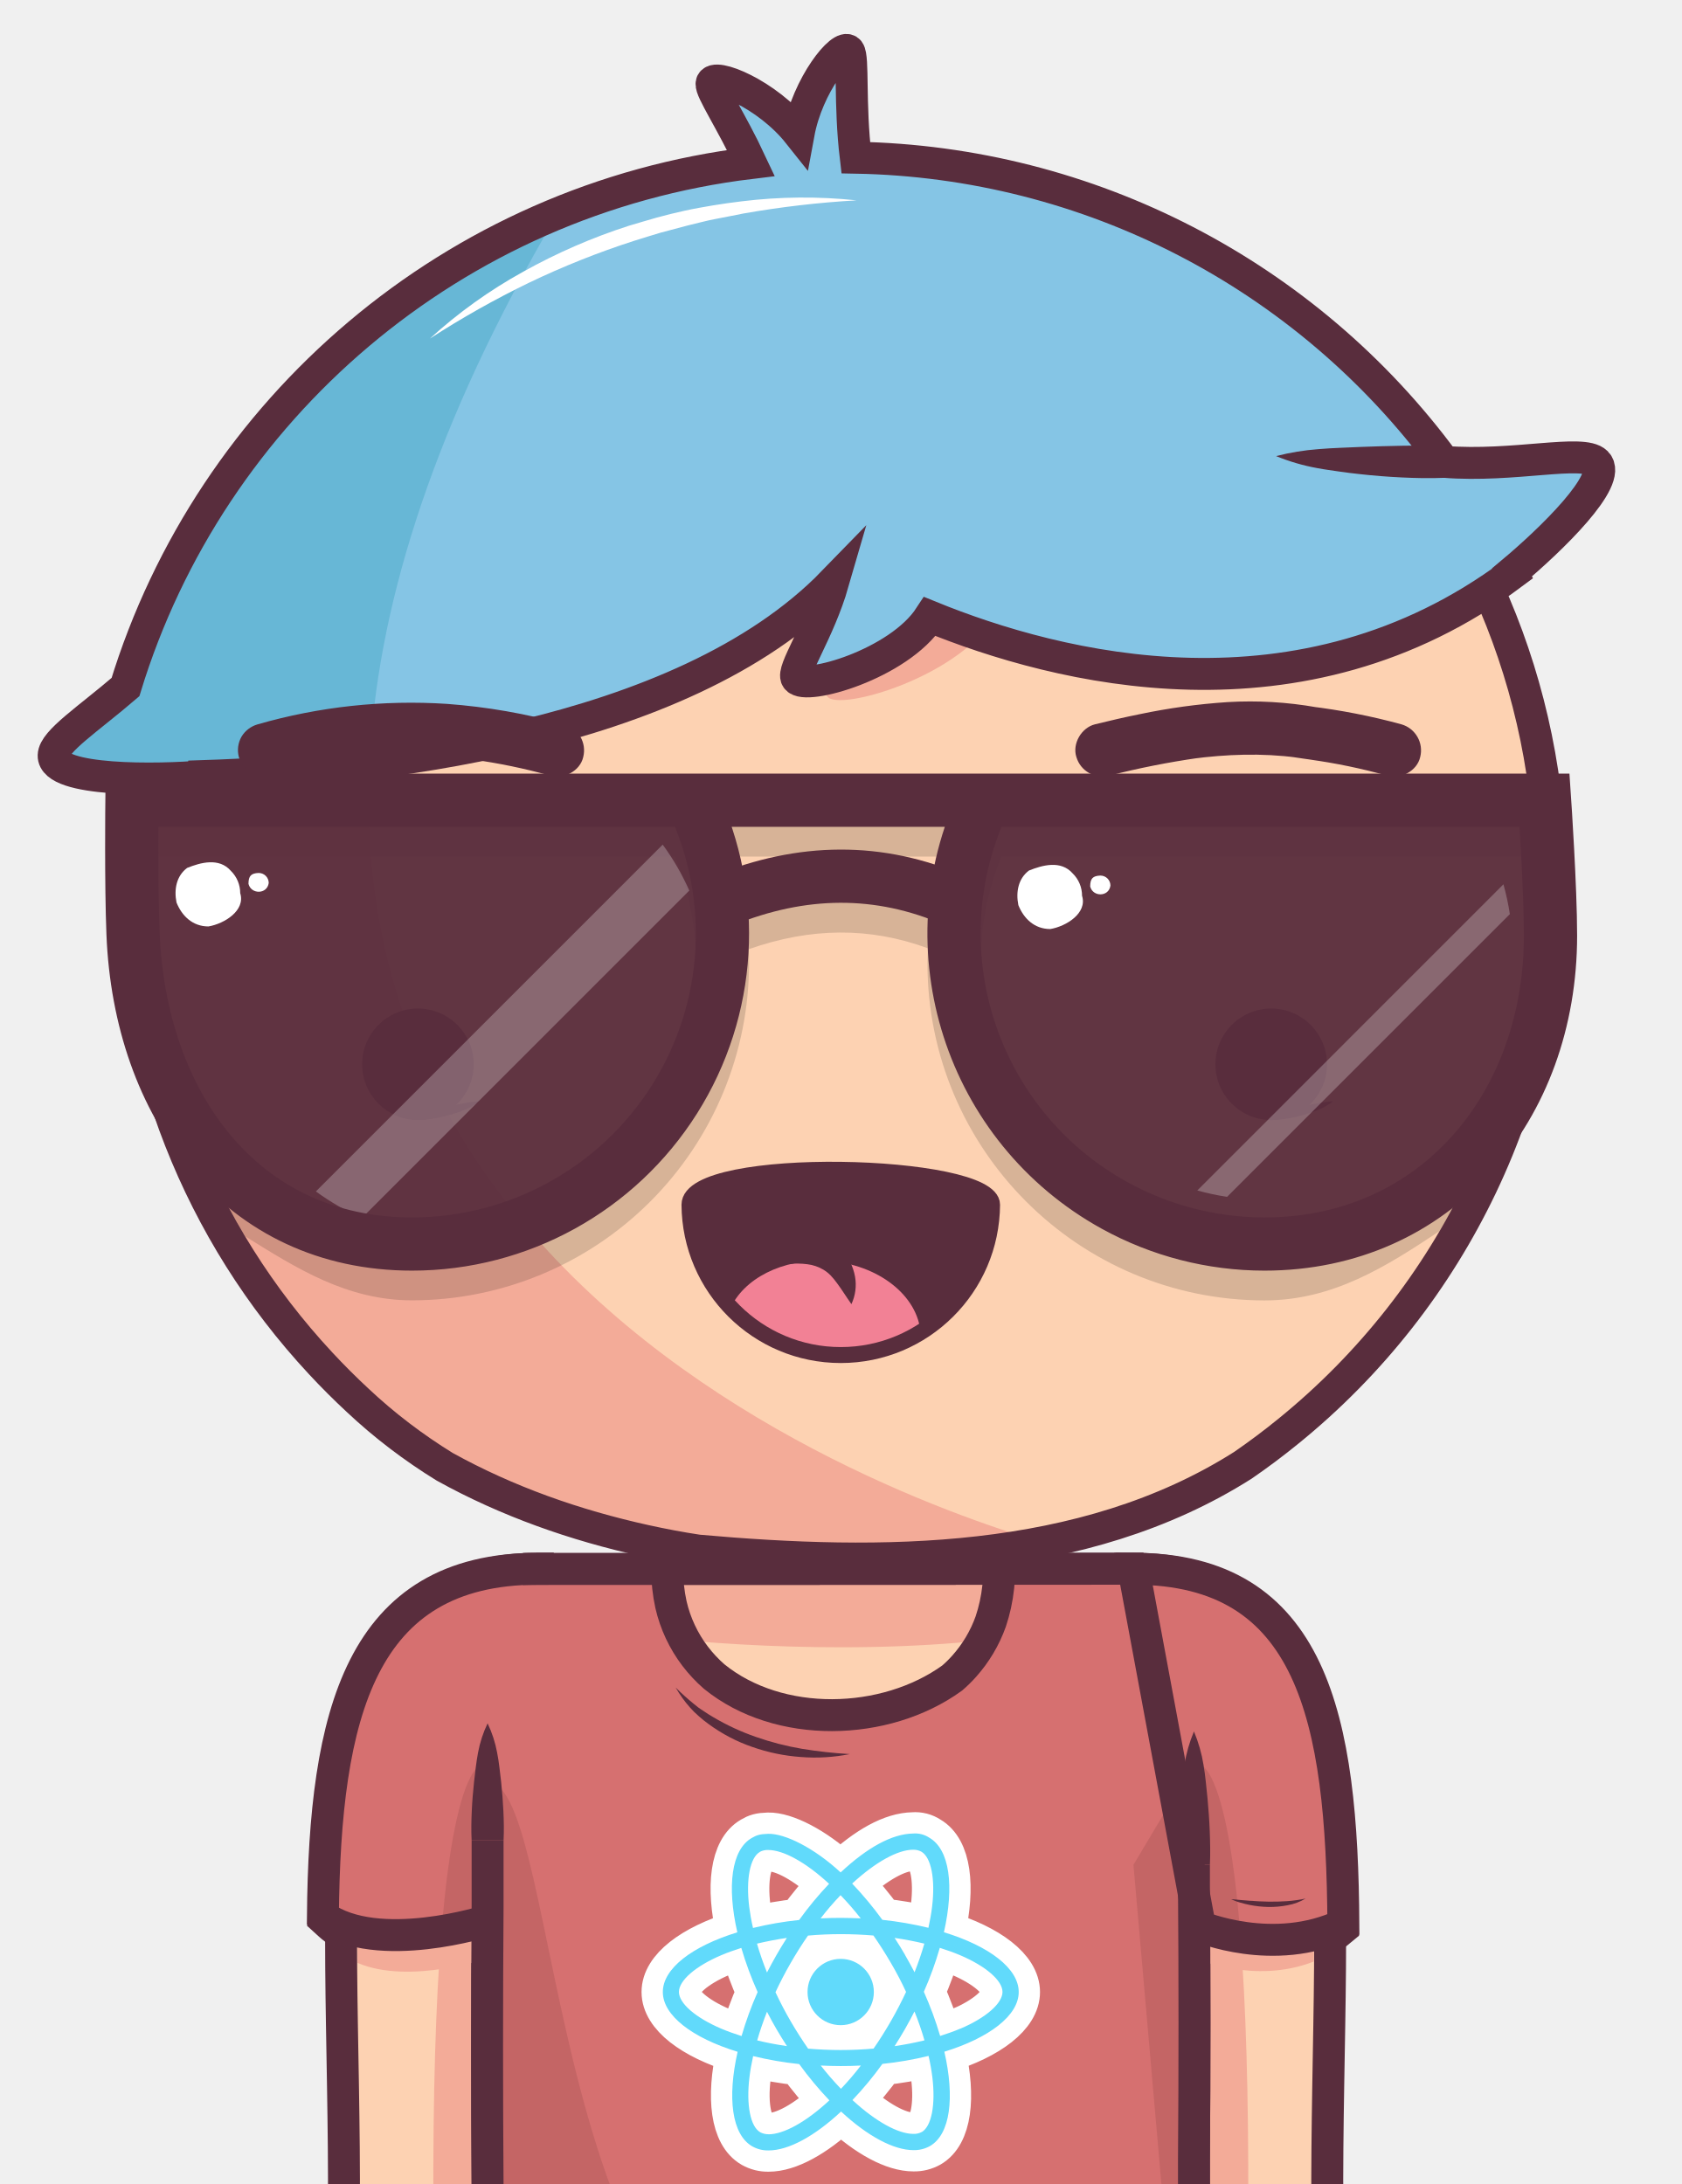
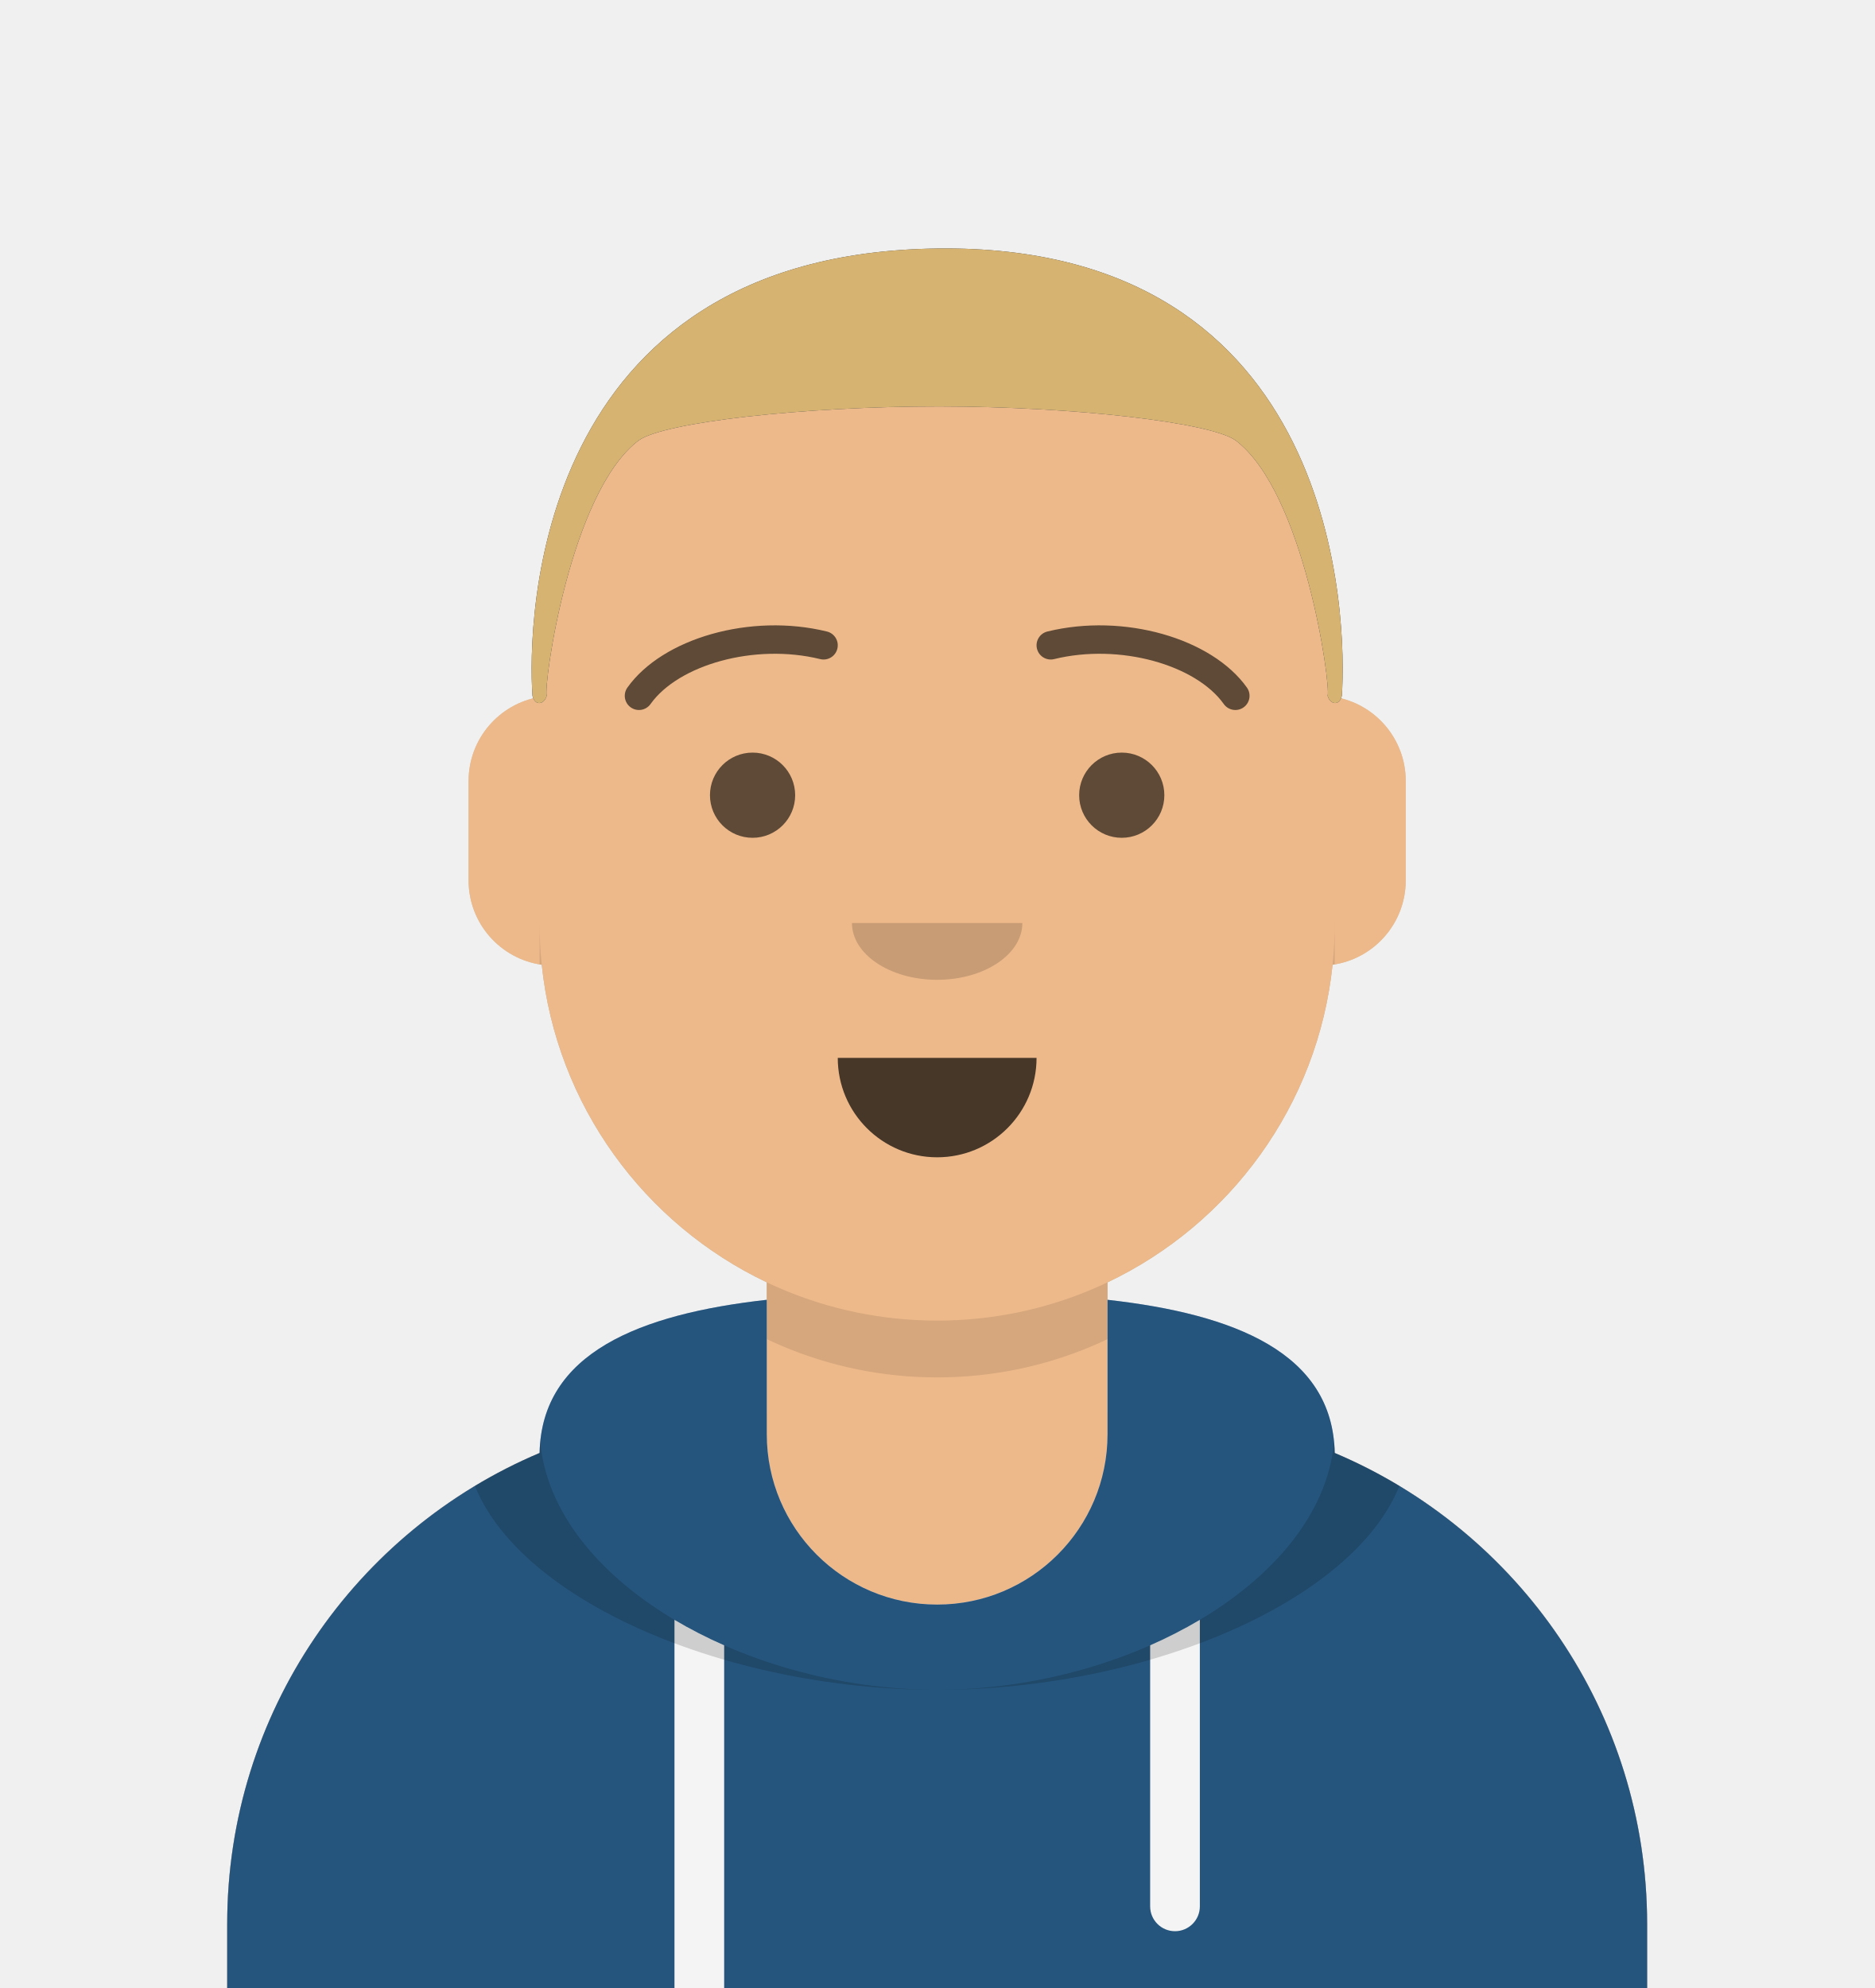
- <svg xmlns="http://www.w3.org/2000/svg" width="632" height="821" fill="none">
-   <g clip-path="url(#a)">
-     <path d="M426 589.72c90.76 0 72 114.24 72.87 241.28H426V589.72Z" fill="#FDD2B2" />
-     <path d="M448.74 662.87 426 701l11.38 130h31.76c.77-180.27-20.4-168.13-20.4-168.13Z" fill="#F3AB98" />
-     <path d="M49.25 331C49.25 183.68 168.68 64.25 316 64.25S582.75 183.68 582.75 331a266.213 266.213 0 0 1-98.65 207.12 264.415 264.415 0 0 1-16.94 12.69C407 589 331 589 262.39 582.89c-6.66-1-13.3-2.26-19.89-3.71-26.33-5.8-51.82-14.75-75.37-27.8a209.22 209.22 0 0 1-16.93-11.62 199.732 199.732 0 0 1-15.8-13.38 265.9 265.9 0 0 1-13.79-13.78A265.858 265.858 0 0 1 49.25 331Z" fill="#FDD2B2" />
-     <path d="M85.61 465.48c.7 1.2 1.39 2.4 2.11 3.58.43.72.88 1.42 1.33 2.14.66 1.07 1.32 2.14 2 3.19.48.76 1 1.5 1.46 2.24.66 1 1.32 2 2 3 .51.76 1 1.52 1.56 2.28.66 1 1.32 1.92 2 2.88.54.77 1.1 1.53 1.65 2.3.55.77 1.34 1.85 2 2.77.66.92 1.15 1.53 1.73 2.29.58.76 1.37 1.8 2.07 2.7.7.9 1.19 1.51 1.79 2.26.6.75 1.41 1.76 2.12 2.63.71.87 1.23 1.49 1.85 2.23.62.74 1.44 1.72 2.17 2.57.73.85 1.27 1.47 1.91 2.2l2.22 2.5c.65.73 1.31 1.44 2 2.16.86.94 1.73 1.87 2.6 2.79l1.21 1.28c1.29 1.34 2.59 2.68 3.91 4l.26.27c1.29 1.28 2.6 2.55 3.91 3.81l1.58 1.5c.95.89 1.9 1.78 2.86 2.66l1.16 1.06c1 .94 2.09 1.86 3.14 2.78 3.267 2.847 6.6 5.577 10 8.19a206.785 206.785 0 0 0 16.93 11.62c23.55 13 49 22 75.37 27.8 6.59 1.45 13.23 2.7 19.89 3.71 42.1 3.75 87 5.18 129.28-3.08C324.45 560 1.59 443.74 204.8 88.48c-2.72 1.25-5.4 2.54-8.06 3.88l-.59.29c-1.22.61-2.44 1.24-3.65 1.88l-1 .53c-3.76 2-7.48 4.07-11.13 6.23l-.9.53c-1.16.69-2.31 1.39-3.46 2.1l-.87.54a278.453 278.453 0 0 0-10.55 6.93l-1.08.75c-1.09.76-2.16 1.52-3.23 2.29l-.66.47a340.484 340.484 0 0 0-6.46 4.84l-.62.48c-1 .78-2 1.58-3 2.39l-1.17.94c-1 .81-2 1.62-3 2.45-2.11 1.75-4.19 3.55-6.24 5.37l-1.14 1-2.69 2.45L134 136a270.065 270.065 0 0 0-8.37 8.17l-1.38 1.41c-.79.82-1.58 1.64-2.36 2.47-.46.49-.92 1-1.37 1.48a214.59 214.59 0 0 0-4.06 4.46c-.45.51-.91 1-1.36 1.54-.71.81-1.41 1.63-2.11 2.45l-1.51 1.79c-.68.81-1.36 1.62-2 2.44-.54.66-1.08 1.33-1.61 2-1.07 1.33-2.12 2.66-3.16 4-.54.7-1.08 1.4-1.61 2.11s-1.2 1.59-1.79 2.4c-.59.81-1.07 1.45-1.59 2.18-.52.73-1.13 1.55-1.68 2.33a195.68 195.68 0 0 0-2.8 4.05c-.5.73-1 1.48-1.49 2.22-.49.74-1.1 1.66-1.64 2.5l-1.49 2.31-1.68 2.71c-.43.69-.86 1.38-1.28 2.07-.89 1.46-1.75 2.93-2.61 4.4l-1.22 2.16c-.54.95-1.08 1.91-1.61 2.87-.4.73-.8 1.46-1.19 2.19-.64 1.19-1.27 2.39-1.9 3.59l-1.2 2.34c-.64 1.28-1.28 2.55-1.91 3.84-.33.69-.67 1.39-1 2.09-.52 1.09-1 2.19-1.53 3.29-.31.66-.61 1.32-.91 2a213.102 213.102 0 0 0-2.17 5c-.22.52-.43 1.05-.65 1.57-.53 1.27-1.05 2.54-1.56 3.82-.27.67-.53 1.34-.79 2-.5 1.26-1 2.53-1.45 3.8-.21.55-.42 1.1-.62 1.65a549.286 549.286 0 0 0-1.85 5.26l-.56 1.7c-.44 1.333-.87 2.667-1.29 4l-.6 1.91c-.47 1.54-.93 3.08-1.37 4.63-.1.33-.2.66-.29 1-.52 1.84-1.02 3.687-1.5 5.54-.16.59-.3 1.19-.45 1.78-.35 1.39-.69 2.78-1 4.18l-.42 1.75c-.43 1.9-.85 3.8-1.24 5.71l-.15.77c-.34 1.7-.673 3.4-1 5.1-.11.61-.21 1.21-.32 1.82-.26 1.49-.51 3-.74 4.5-.08.51-.17 1-.24 1.52-.3 1.95-.57 3.91-.83 5.88l-.15 1.3c-.2 1.59-.38 3.19-.55 4.79-.06.6-.13 1.2-.19 1.81-.16 1.68-.31 3.37-.45 5.06 0 .35-.06.69-.08 1-.147 2-.277 4.017-.39 6.05 0 .53 0 1.07-.07 1.6a562.683 562.683 0 0 0-.18 4.71v1.77c0 2.05-.08 4.11-.08 6.17v.1c0 2.22 0 4.42.08 6.62 0 .76.06 1.52.08 2.28.05 1.47.1 2.94.17 4.41 0 .89.11 1.77.16 2.66.08 1.33.15 2.66.25 4 .07 1 .16 1.89.24 2.83.11 1.26.21 2.52.34 3.77.09 1 .21 1.94.31 2.91.14 1.21.27 2.43.42 3.64.12 1 .26 2 .39 2.95.16 1.18.32 2.37.5 3.55.15 1 .31 2 .47 3 .18 1.16.37 2.33.57 3.49.18 1 .36 2 .55 3 .21 1.15.43 2.3.65 3.44.22 1.14.41 2 .62 3 .24 1.14.48 2.27.74 3.4s.44 2 .68 2.93c.26 1.13.54 2.25.82 3.36.28 1.11.49 1.95.74 2.91.3 1.12.6 2.23.91 3.34.26 1 .53 1.92.81 2.87.32 1.11.65 2.21 1 3.31s.58 1.89.88 2.84a281.772 281.772 0 0 0 2 6.08c.38 1.09.76 2.18 1.15 3.27.33.91.65 1.83 1 2.74l1.24 3.27c.35.89.69 1.79 1 2.68.44 1.09.89 2.19 1.34 3.28.36.86.71 1.73 1.08 2.59.47 1.12 1 2.22 1.45 3.33.37.82.73 1.65 1.1 2.47.52 1.16 1.07 2.3 1.6 3.44l1.08 2.3c.61 1.26 1.24 2.5 1.87 3.75.32.63.62 1.27.95 1.9 1.92 3.74 3.92 7.43 6 11.07.29.47.66 1.08 1.02 1.69Z" fill="#F3AB98" />
-     <path d="M49.25 331C49.25 183.68 168.68 64.25 316 64.25S582.75 183.68 582.75 331a266.213 266.213 0 0 1-98.65 207.12 264.415 264.415 0 0 1-16.94 12.69C407 589 331 589 262.39 582.89c-6.66-1-13.3-2.26-19.89-3.71-26.33-5.8-51.82-14.75-75.37-27.8a209.22 209.22 0 0 1-16.93-11.62 199.732 199.732 0 0 1-15.8-13.38 265.9 265.9 0 0 1-13.79-13.78A265.858 265.858 0 0 1 49.25 331Z" stroke="#592D3D" stroke-width="12" stroke-miterlimit="10" />
-     <path d="M202.12 589.72c-90.77 0-72 114.24-72.87 241.28h72.87V589.72Z" fill="#FDD2B2" />
-     <path d="M183.23 662.87 206 701l-11.39 130h-31.73c-.81-180.27 20.35-168.13 20.35-168.13Z" fill="#F3AB98" />
-     <path d="M435.47 901H196.53a13.282 13.282 0 0 1-13.27-13.28V603a13.282 13.282 0 0 1 13.27-13.28h233.23c13.09 0 19 7.66 19 19.88v278.08a13.292 13.292 0 0 1-8.196 12.308A13.29 13.29 0 0 1 435.47 901Z" fill="#FDD2B2" />
-     <path d="M445.05 597.62a19.333 19.333 0 0 1-2.51-4 17.241 17.241 0 0 0-8.28-3.51 28.847 28.847 0 0 0-4.5-.34H196.53A13.282 13.282 0 0 0 183.26 603c29 10.42 83.29 16.24 132.74 16.24 63.06 0 104.38-9.35 129.05-21.62Z" fill="#F3AB98" />
-     <path d="M202.12 589.72c-90.77 0-72 114.24-72.87 241.28h50.07M426 589.72c90.76 0 72 114.24 72.87 241.28h-50.13L426 589.72Z" stroke="#592D3D" stroke-width="12" stroke-miterlimit="10" stroke-linecap="square" />
-     <path d="m196.53 589.82 233.23-.1" stroke="#592D3D" stroke-width="12" stroke-miterlimit="10" />
-     <path d="M196.53 901h116.62C204 901 212.24 669.82 183.26 669.82v217.86a13.29 13.29 0 0 0 3.872 9.413A13.276 13.276 0 0 0 196.53 901Z" fill="#F3AB98" />
-     <path d="M177.26 691.85c-.19-3.67-.11-7.34.05-11s.47-7.35.86-11c.2-1.84.4-3.67.65-5.51.25-1.84.49-3.67.85-5.51a44.155 44.155 0 0 1 3.59-11 44.155 44.155 0 0 1 3.59 11c.36 1.84.62 3.67.85 5.51.23 1.84.45 3.67.65 5.51.38 3.67.68 7.34.85 11 .17 3.66.25 7.34.06 11h-12Z" fill="#592D3D" />
-     <path d="M448.74 701v8c.26 34 .26 69 0 102.75v75.94A13.277 13.277 0 0 1 435.47 901H196.53a13.282 13.282 0 0 1-13.27-13.28v-65.85c-.25-34.87-.25-69.87 0-105.3v-24.72" stroke="#592D3D" stroke-width="12" stroke-miterlimit="10" />
-     <path d="M442.74 701c-.19-4.17-.1-8.35.06-12.53s.47-8.35.85-12.53c.2-2.09.41-4.18.65-6.27.24-2.09.49-4.17.85-6.26a55.126 55.126 0 0 1 3.59-12.53 55.126 55.126 0 0 1 3.59 12.53c.36 2.09.62 4.18.85 6.26.23 2.08.45 4.18.65 6.27.38 4.18.69 8.35.85 12.53.16 4.18.25 8.36.06 12.53h-12Zm-56.06-27.55C386.9 664 398.9 660 404.9 666a10.59 10.59 0 0 1 2.264 3.466 10.598 10.598 0 0 1-.083 8.121 10.606 10.606 0 0 1-9.871 6.448 10.615 10.615 0 0 1-7.47-3.185 10.395 10.395 0 0 1-3.06-7.4Zm-162.57-.3C223.9 665 232.9 661 238.9 664c8 3 8 14 0 19-4 2-8 0-11.75-2.48a10.395 10.395 0 0 1-3.04-7.37Z" fill="#592D3D" />
-     <path d="M316 662.77a27.136 27.136 0 0 1 1.5 5.84c.298 1.933.461 3.884.49 5.84l.3 11.69c.09 3.89.21 7.79.25 11.69l.17 11.67c.23 15.57.22 31.16.28 46.74.06 15.58.18 31.16 0 46.74-.09 7.79-.3 15.58-.53 23.37-.1 3.89-.29 7.79-.67 11.68a92.437 92.437 0 0 1-1.77 11.69 92.437 92.437 0 0 1-1.77-11.69c-.38-3.89-.57-7.79-.67-11.68-.23-7.79-.44-15.58-.53-23.37-.2-15.58 0-31.16 0-46.74 0-15.58 0-31.15.18-46.73l.17-11.7.33-11.68.33-11.68c.037-1.956.204-3.907.5-5.84a27.122 27.122 0 0 1 1.44-5.84Z" fill="#F3AB98" />
-     <path d="M241.22 714a18.524 18.524 0 0 1 4.67-1.5 29.765 29.765 0 0 1 4.68-.5l9.35-.33 18.7-.41c12.46-.19 24.91-.24 37.38-.27 12.47-.03 24.93-.16 37.39 0 6.23.09 12.46.3 18.7.53 3.11.11 6.23.3 9.34.67 3.158.35 6.284.945 9.35 1.78a59.177 59.177 0 0 1-9.35 1.77c-3.11.38-6.23.57-9.34.67-6.24.23-12.47.43-18.7.52-12.46.19-24.92 0-37.39 0-12.47 0-24.93 0-37.4-.15-6.23-.06-12.46-.26-18.68-.5l-9.35-.34a29.417 29.417 0 0 1-4.67-.5 18.444 18.444 0 0 1-4.68-1.44Zm17.19 31.38a12.516 12.516 0 0 1 3.74-1.11 18.337 18.337 0 0 1 3.62-.15c2.39.1 4.78.16 7.17.21 4.78.11 9.56.15 14.34.17 9.63 0 19.09.08 28.76-.21 9.67-.29 19.26-.43 28.88-.39 4.81 0 9.62.13 14.42.24 2.416.032 4.83.189 7.23.47 2.467.272 4.902.785 7.27 1.53a36.597 36.597 0 0 1-7.16 2 61.074 61.074 0 0 1-7.21.86c-4.82.35-9.64.65-14.45.82-9.64.36-19.27.32-28.88.45-4.81 0-9.61.22-14.48.1-4.87-.12-9.69-.13-14.52-.31s-9.68-.58-14.5-1.08c-2.42-.27-4.82-.57-7.23-.9a16.838 16.838 0 0 1-3.57-.84 11.493 11.493 0 0 1-3.43-1.86Zm-3.48 35.49a13.079 13.079 0 0 1 3.82-1.5 19.13 19.13 0 0 1 3.82-.49l7.63-.32c5.09-.18 10.19-.33 15.28-.41 10.18-.15 20.36-.15 30.52-.15s20.36-.17 30.54 0c5.09.09 10.18.3 15.27.53 2.553.086 5.1.306 7.63.66 2.605.357 5.17.964 7.66 1.81a41.239 41.239 0 0 1-7.63 1.77 70.317 70.317 0 0 1-7.64.67c-5.09.23-10.18.44-15.27.53-10.18.2-20.37.06-30.55 0s-20.36-.06-30.54-.25c-5.09-.1-10.19-.28-15.28-.49l-7.63-.37a19.354 19.354 0 0 1-3.82-.5 12.85 12.85 0 0 1-3.81-1.49Zm238.87-43.52c.21-37.11-1.21-70.07-7.73-95.39C476 616.6 457.89 601.48 426 601.48L448.79 736s22.52 10.24 45.01 1.35Z" fill="#F3AB98" />
-     <path d="M502.41 726.79a20.344 20.344 0 0 1-3.7 2.43" stroke="#592D3D" stroke-width="12" stroke-miterlimit="10" stroke-linecap="square" />
-     <path d="M142.11 640.88c-6.83 25.57-8 59.13-7.74 97 19.9 8.54 50.42-2.15 50.42-2.15l17.33-132.24c-30.87-.03-49.27 13.87-60.01 37.39Z" fill="#F3AB98" />
-     <path d="M429.76 589.72h-54.21v.1a62.796 62.796 0 0 1-1.44 13.39 61.024 61.024 0 0 1-1.74 6.33 50.884 50.884 0 0 1-10 16.83 48.372 48.372 0 0 1-4.5 4.43c-25.17 18.2-65.17 19.2-89.48-.58a51.783 51.783 0 0 1-7.11-7.6 50.846 50.846 0 0 1-9.1-19.41 62.458 62.458 0 0 1-1.07-6.59 61.057 61.057 0 0 1-.37-6.8v-.1h-54.21A13.282 13.282 0 0 0 183.26 603v284.68a13.29 13.29 0 0 0 3.872 9.413A13.276 13.276 0 0 0 196.53 901h238.94a13.282 13.282 0 0 0 13.27-13.28V609.6c0-12.22-5.89-19.88-18.98-19.88Z" fill="#D67070" />
-     <path d="M426 589.72c63.54 0 73.4 56 73.9 133.17-18.6 11.62-48.91 1.31-48.91 1.31L426 589.72Z" fill="#D67070" />
-     <path d="M448.74 662.87 426 701l11.38 130h11.61V725.35l17.28 2.89c-5.67-72.17-17.53-65.37-17.53-65.37Z" fill="#C46565" />
-     <path d="M202.12 589.72c-61.78 0-75.83 53.8-76.85 127.66 19 19.86 58 4.58 58 4.58l18.85-132.24Z" fill="#D67070" />
-     <path d="M183.23 662.87V722l-17.31 4.31c5.67-70.12 17.31-63.44 17.31-63.44Z" fill="#C46565" />
-     <path d="M202.12 589.72c-66.79 0-80.08 54.7-80.76 130.72C142 735.22 183.22 722 183.22 722M426 589.72c67.41 0 78.45 56.29 78.9 133.78-26.2 12.43-53.91.7-53.91.7L426 589.72Z" stroke="#592D3D" stroke-width="12" stroke-miterlimit="10" stroke-linecap="square" />
-     <path d="M196.53 901h116.62C204 901 212.24 669.82 183.26 669.82v217.86a13.29 13.29 0 0 0 3.872 9.413A13.276 13.276 0 0 0 196.53 901Z" fill="#C46565" />
-     <path d="M177.26 691.85c-.19-3.67-.11-7.34.05-11s.47-7.35.86-11c.2-1.84.4-3.67.65-5.51.25-1.84.49-3.67.85-5.51a44.155 44.155 0 0 1 3.59-11 43.74 43.74 0 0 1 3.58 11c.37 1.84.63 3.67.86 5.51.23 1.84.45 3.67.65 5.51.38 3.67.68 7.34.85 11 .17 3.66.25 7.34.06 11h-12Z" fill="#592D3D" />
-     <path d="M448.74 701v8c.26 34 .26 69 0 102.75v75.94A13.277 13.277 0 0 1 435.47 901H196.53a13.282 13.282 0 0 1-13.27-13.28v-65.85c-.25-34.87-.25-69.87 0-105.3v-24.72" stroke="#592D3D" stroke-width="12" stroke-miterlimit="10" />
-     <path d="M442.74 701c-.19-4.17-.1-8.35.06-12.53s.47-8.35.85-12.53c.2-2.09.41-4.18.65-6.27.24-2.09.49-4.17.86-6.26a54.519 54.519 0 0 1 3.58-12.53 55.126 55.126 0 0 1 3.59 12.53c.36 2.09.62 4.18.85 6.26.23 2.08.45 4.18.65 6.27.38 4.18.69 8.35.85 12.53.16 4.18.25 8.36.06 12.53h-12Z" fill="#592D3D" />
-     <path d="M375.55 589.82a62.796 62.796 0 0 1-1.44 13.39 61.024 61.024 0 0 1-1.74 6.33 50.884 50.884 0 0 1-10 16.83 48.372 48.372 0 0 1-4.5 4.43c-25.17 18.2-65.17 19.2-89.48-.58a51.783 51.783 0 0 1-7.11-7.6 50.846 50.846 0 0 1-9.1-19.41 62.458 62.458 0 0 1-1.07-6.59 61.057 61.057 0 0 1-.37-6.8m-54.21 0 233.23-.1-233.23.1Z" stroke="#592D3D" stroke-width="12" stroke-miterlimit="10" />
-     <path d="M319.4 659.39a66.595 66.595 0 0 1-18.39 1.1 69.78 69.78 0 0 1-18.2-3.76 61.442 61.442 0 0 1-16.5-8.64l-1.86-1.41c-.61-.48-1.2-1-1.79-1.52a32.226 32.226 0 0 1-3.33-3.28 43.838 43.838 0 0 1-5.38-7.51 87.56 87.56 0 0 0 6.74 6.09c.58.48 1.17.95 1.75 1.4.58.45 1.23.82 1.84 1.24.61.42 1.22.84 1.85 1.23l1.91 1.16a88.081 88.081 0 0 0 16.1 7.46 106.232 106.232 0 0 0 17.25 4.45 173.89 173.89 0 0 0 18.01 1.99Z" fill="#592D3D" />
-     <path d="M123.83 723.5a24.507 24.507 0 0 0 3.68 2.77" stroke="#592D3D" stroke-width="12" stroke-miterlimit="10" stroke-linecap="square" />
-     <path d="M490.7 713.69a19.895 19.895 0 0 1-6.76 2.52 34.796 34.796 0 0 1-7.2.65 40.197 40.197 0 0 1-7.18-.79c-1.18-.21-2.33-.56-3.49-.87-1.16-.31-2.27-.77-3.37-1.24 1.21 0 2.38.18 3.56.28l3.52.29c1.17 0 2.33.2 3.5.21 1.17.01 2.32.11 3.48.12 2.333.04 4.667-.023 7-.19a49.333 49.333 0 0 0 6.94-.98Z" fill="#592D3D" />
-     <path d="M382.88 748.83c0-8.86-11.1-17.26-28.11-22.47 3.93-17.34 2.18-31.13-5.51-35.55a9.564 9.564 0 0 0-6.08-1.56c-8 .13-17.31 5.35-27.23 14.62-9.95-9.22-20.95-14.67-27.24-14.51-3.16.09-4.37.52-6.16 1.56-7.67 4.41-9.38 18.18-5.43 35.47-17 5.23-28 13.61-28 22.44 0 8.83 11.1 17.26 28.11 22.47-3.93 17.34-2.18 31.13 5.51 35.55a11.928 11.928 0 0 0 6.13 1.53c7.5 0 17.31-5.35 27.24-14.62 9.92 9.22 19.74 14.51 27.24 14.51a12.104 12.104 0 0 0 6.16-1.53c7.66-4.42 9.38-18.19 5.42-35.47 16.91-5.21 27.95-13.61 27.95-22.44Zm-39.72-53.49a6.325 6.325 0 0 1 3.1.71c3.71 2.13 5.32 10.23 4.07 20.64-.3 2.56-.79 5.26-1.39 8a132.986 132.986 0 0 0-17.32-3 132.861 132.861 0 0 0-11.34-13.63c8.88-8.19 17.21-12.71 22.88-12.72Zm-51.32 67.45c1.28 2.18 2.59 4.307 3.93 6.38-3.87-.57-7.61-1.28-11.18-2.15 1-3.52 2.26-7.15 3.68-10.77 1.12 2.18 2.29 4.36 3.57 6.54Zm-7.33-32.15c3.57-.84 7.33-1.58 11.23-2.15-1.33 2.1-2.67 4.25-3.92 6.46s-2.43 4.36-3.55 6.54a114.84 114.84 0 0 1-3.76-10.85Zm6.95 18.27c1.69-3.65 3.6-7.31 5.65-10.88 2.05-3.57 4.3-7.17 6.57-10.41 4.06-.36 8.18-.55 12.32-.55 4.14 0 8.23.19 12.27.52 2.26 3.24 4.47 6.71 6.6 10.36 2.13 3.65 4 7.2 5.67 10.85-1.72 3.66-3.6 7.31-5.65 10.88-2.05 3.57-4.3 7.17-6.57 10.42-4.06.35-8.18.54-12.32.54-4.14 0-8.23-.19-12.27-.52-2.26-3.24-4.47-6.7-6.6-10.36-2.13-3.66-3.95-7.2-5.67-10.85Zm48.7 13.8c1.25-2.18 2.42-4.39 3.54-6.57a114.649 114.649 0 0 1 3.76 10.86c-3.57.87-7.33 1.61-11.23 2.18 1.34-2.11 2.67-4.26 3.93-6.47Zm0-27.84c-1.25-2.18-2.59-4.31-3.93-6.38 3.88.567 7.607 1.283 11.18 2.15-1 3.52-2.26 7.15-3.68 10.77-1.15-2.18-2.32-4.36-3.6-6.54h.03Zm-16.66-13.72c-2.46-.1-5-.19-7.5-.19s-5.1.06-7.58.19a105.674 105.674 0 0 1 7.5-8.72 114.22 114.22 0 0 1 7.58 8.72Zm-37.93-25a6.084 6.084 0 0 1 3.14-.71c5.64 0 14 4.5 22.9 12.71a129.387 129.387 0 0 0-11.26 13.6 129.052 129.052 0 0 0-17.34 3c-.63-2.72-1.09-5.37-1.42-7.9-1.28-10.42.3-18.52 3.98-20.67v-.03Zm-6.87 69.23c-2.7-.85-5.26-1.78-7.63-2.78-9.66-4.12-15.9-9.52-15.9-13.8 0-4.28 6.24-9.71 15.9-13.8 2.34-1 4.9-1.91 7.55-2.75a130.759 130.759 0 0 0 6.13 16.6 130.734 130.734 0 0 0-6.05 16.56v-.03Zm10.12 36.91a6.435 6.435 0 0 1-3.08-.73c-3.71-2.13-5.32-10.23-4.07-20.64.3-2.57.79-5.26 1.39-8a131.264 131.264 0 0 0 17.32 3 131.91 131.91 0 0 0 11.34 13.64c-8.89 8.24-17.23 12.76-22.9 12.76v-.03Zm27.23-17.09a114.561 114.561 0 0 1-7.58-8.73c2.46.11 5 .19 7.5.19s5.1-.05 7.58-.19a106.013 106.013 0 0 1-7.5 8.76v-.03Zm30.38 16.25a6.084 6.084 0 0 1-3.14.71c-5.64 0-14-4.5-22.9-12.71a129.387 129.387 0 0 0 11.26-13.6 129.052 129.052 0 0 0 17.34-3 75.545 75.545 0 0 1 1.42 7.93c1.28 10.45-.3 18.54-3.98 20.7v-.03Zm14.48-38.85c-2.35 1-4.91 1.9-7.56 2.75a131.57 131.57 0 0 0-6.13-16.61 129.01 129.01 0 0 0 6-16.52c2.7.85 5.26 1.77 7.66 2.78 9.66 4.12 15.9 9.52 15.9 13.8 0 4.28-6.22 9.74-15.87 13.83v-.03Z" fill="#000" stroke="#fff" stroke-width="16" />
-     <path d="M315.97 761.29c6.881 0 12.46-5.579 12.46-12.46 0-6.881-5.579-12.46-12.46-12.46-6.881 0-12.46 5.579-12.46 12.46 0 6.881 5.579 12.46 12.46 12.46Z" fill="#000" stroke="#fff" stroke-width="24" />
-     <path d="M382.88 748.83c0-8.86-11.1-17.26-28.11-22.47 3.93-17.34 2.18-31.13-5.51-35.55a9.564 9.564 0 0 0-6.08-1.56c-8 .13-17.31 5.35-27.23 14.62-9.95-9.22-20.95-14.67-27.24-14.51-3.16.09-4.37.52-6.16 1.56-7.67 4.41-9.38 18.18-5.43 35.47-17 5.23-28 13.61-28 22.44 0 8.83 11.1 17.26 28.11 22.47-3.93 17.34-2.18 31.13 5.51 35.55a11.928 11.928 0 0 0 6.13 1.53c7.5 0 17.31-5.35 27.24-14.62 9.92 9.22 19.74 14.51 27.24 14.51a12.104 12.104 0 0 0 6.16-1.53c7.66-4.42 9.38-18.19 5.42-35.47 16.91-5.21 27.95-13.61 27.95-22.44Zm-39.72-53.49a6.325 6.325 0 0 1 3.1.71c3.71 2.13 5.32 10.23 4.07 20.64-.3 2.56-.79 5.26-1.39 8a132.986 132.986 0 0 0-17.32-3 132.861 132.861 0 0 0-11.34-13.63c8.88-8.19 17.21-12.71 22.88-12.72Zm-51.32 67.45c1.28 2.18 2.59 4.307 3.93 6.38-3.87-.57-7.61-1.28-11.18-2.15 1-3.52 2.26-7.15 3.68-10.77 1.12 2.18 2.29 4.36 3.57 6.54Zm-7.33-32.15c3.57-.84 7.33-1.58 11.23-2.15-1.33 2.1-2.67 4.25-3.92 6.46s-2.43 4.36-3.55 6.54a114.84 114.84 0 0 1-3.76-10.85Zm6.95 18.27c1.69-3.65 3.6-7.31 5.65-10.88 2.05-3.57 4.3-7.17 6.57-10.41 4.06-.36 8.18-.55 12.32-.55 4.14 0 8.23.19 12.27.52 2.26 3.24 4.47 6.71 6.6 10.36 2.13 3.65 4 7.2 5.67 10.85-1.72 3.66-3.6 7.31-5.65 10.88-2.05 3.57-4.3 7.17-6.57 10.42-4.06.35-8.18.54-12.32.54-4.14 0-8.23-.19-12.27-.52-2.26-3.24-4.47-6.7-6.6-10.36-2.13-3.66-3.95-7.2-5.67-10.85Zm48.7 13.8c1.25-2.18 2.42-4.39 3.54-6.57a114.649 114.649 0 0 1 3.76 10.86c-3.57.87-7.33 1.61-11.23 2.18 1.34-2.11 2.67-4.26 3.93-6.47Zm0-27.84c-1.25-2.18-2.59-4.31-3.93-6.38 3.88.567 7.607 1.283 11.18 2.15-1 3.52-2.26 7.15-3.68 10.77-1.15-2.18-2.32-4.36-3.6-6.54h.03Zm-16.66-13.72c-2.46-.1-5-.19-7.5-.19s-5.1.06-7.58.19a105.674 105.674 0 0 1 7.5-8.72 114.22 114.22 0 0 1 7.58 8.72Zm-37.93-25a6.084 6.084 0 0 1 3.14-.71c5.64 0 14 4.5 22.9 12.71a129.387 129.387 0 0 0-11.26 13.6 129.052 129.052 0 0 0-17.34 3c-.63-2.72-1.09-5.37-1.42-7.9-1.28-10.42.3-18.52 3.98-20.67v-.03Zm-6.87 69.23c-2.7-.85-5.26-1.78-7.63-2.78-9.66-4.12-15.9-9.52-15.9-13.8 0-4.28 6.24-9.71 15.9-13.8 2.34-1 4.9-1.91 7.55-2.75a130.759 130.759 0 0 0 6.13 16.6 130.734 130.734 0 0 0-6.05 16.56v-.03Zm10.12 36.91a6.435 6.435 0 0 1-3.08-.73c-3.71-2.13-5.32-10.23-4.07-20.64.3-2.57.79-5.26 1.39-8a131.264 131.264 0 0 0 17.32 3 131.91 131.91 0 0 0 11.34 13.64c-8.89 8.24-17.23 12.76-22.9 12.76v-.03Zm27.23-17.09a114.561 114.561 0 0 1-7.58-8.73c2.46.11 5 .19 7.5.19s5.1-.05 7.58-.19a106.013 106.013 0 0 1-7.5 8.76v-.03Zm30.38 16.25a6.084 6.084 0 0 1-3.14.71c-5.64 0-14-4.5-22.9-12.71a129.387 129.387 0 0 0 11.26-13.6 129.052 129.052 0 0 0 17.34-3 75.545 75.545 0 0 1 1.42 7.93c1.28 10.45-.3 18.54-3.98 20.7v-.03Zm14.48-38.85c-2.35 1-4.91 1.9-7.56 2.75a131.57 131.57 0 0 0-6.13-16.61 129.01 129.01 0 0 0 6-16.52c2.7.85 5.26 1.77 7.66 2.78 9.66 4.12 15.9 9.52 15.9 13.8 0 4.28-6.22 9.74-15.87 13.83v-.03Z" fill="#61DAFB" />
-     <path d="M315.97 761.29c6.881 0 12.46-5.579 12.46-12.46 0-6.881-5.579-12.46-12.46-12.46-6.881 0-12.46 5.579-12.46 12.46 0 6.881 5.579 12.46 12.46 12.46Z" fill="#61DAFB" />
-     <path d="M157.06 421.04c11.576 0 20.96-9.384 20.96-20.96s-9.384-20.96-20.96-20.96-20.96 9.384-20.96 20.96 9.384 20.96 20.96 20.96Z" fill="#592D3D" />
-     <path d="M156.93 417c1.79-.1 3.79-.26 5.7-.46 1.91-.2 3.86-.44 5.79-.74 1.93-.3 3.87-.65 5.81-1 1.94-.35 3.92-.68 6-.83a24.752 24.752 0 0 1-5.31 3.12 48.726 48.726 0 0 1-5.78 2 50.488 50.488 0 0 1-6 1.36 36.15 36.15 0 0 1-6.24.54l.03-3.99ZM477.77 421.04c11.576 0 20.96-9.384 20.96-20.96s-9.384-20.96-20.96-20.96-20.96 9.384-20.96 20.96 9.384 20.96 20.96 20.96Z" fill="#592D3D" />
-     <path d="M477.77 417c1.8-.1 3.79-.26 5.7-.46 1.91-.2 3.87-.44 5.8-.74 1.93-.3 3.87-.65 5.81-1 1.94-.35 3.92-.68 6-.83a24.992 24.992 0 0 1-5.31 3.12 48.726 48.726 0 0 1-5.78 2 50.885 50.885 0 0 1-6 1.36c-2.061.36-4.148.541-6.24.54l.02-3.99Zm-218.63 35.86c0-18.9 113.72-16.06 113.72 0a56.861 56.861 0 0 1-113.72 0Z" fill="#592D3D" />
-     <path d="M311 474c-16.95-1-31.73 6.75-36.65 18.22a56.857 56.857 0 0 0 65.14 12.53 55.478 55.478 0 0 0 6.51-3.55c-.92-14.11-15.94-26.02-35-27.2Z" fill="#F28195" />
-     <path d="M259.14 452.86c0-18.9 113.72-16.06 113.72 0a56.861 56.861 0 0 1-113.72 0Z" stroke="#592D3D" stroke-width="6" stroke-miterlimit="10" />
-     <path d="M294.12 463.46c.45-.11.63-.16.92-.21l.75-.14c.49-.09 1-.14 1.46-.18.96-.098 1.926-.131 2.89-.1a25.05 25.05 0 0 1 5.79.81 21.396 21.396 0 0 1 10.35 6.1 20.185 20.185 0 0 1 5.08 10.16c.625 3.508.15 7.123-1.36 10.35-2.07-2.93-3.66-5.56-5.32-7.76a28.294 28.294 0 0 0-2.45-3 14.09 14.09 0 0 0-2.7-2.16 15.48 15.48 0 0 0-6.11-2.09A29.622 29.622 0 0 0 300 475c-.59 0-1.18 0-1.76.05l-.85.06h-.62l-2.65-11.65Z" fill="#592D3D" />
-     <path d="M374.73 230.34c-12.86 24-60 37.44-63.83 31.42-4.29-6.73 37.85-55.32 13.9-106.14" fill="#F3AB98" />
-     <path d="M600 173.85c-5.1-5.1-31.06 1.83-57.19-.23A280.99 280.99 0 0 0 321.63 59.28c-2.44-20.48-.75-37.68-2.61-40.1-2.49-3.22-15.49 12.68-18.87 31-11.91-15-32.14-23-32.72-18.8-.38 2.68 7.44 14.09 14.81 29.9-111.6 13.47-203.08 92.26-235.08 197-13.86 11.92-26.86 20.34-27 25.69-.27 9.92 39.31 9.36 56.58 7.82v-.06c60.65-2 179-13.78 236.42-72.89-5.52 19.09-15.69 33.16-13.73 36.16 3 4.67 38.32-5.19 50.07-23.24 48 19.59 139.49 43.16 219-16.16l-.22-.43c14.49-12.11 38.07-34.92 31.72-41.32Z" fill="#85C5E5" />
-     <path d="M542.85 179.62c-5.4.24-10.66.11-16-.14s-10.59-.67-15.87-1.26c-2.64-.29-5.28-.6-7.91-1s-5.27-.72-7.89-1.23a76.905 76.905 0 0 1-15.58-4.54 91.882 91.882 0 0 1 16-2.62c2.63-.22 5.26-.37 7.89-.48l7.88-.34c5.25-.22 10.49-.34 15.72-.45 5.23-.11 10.48-.12 15.62 0l.14 12.06ZM52.6 261v.39l-.12.53-.28 1.11c-.21.75-.43 1.52-.66 2.29-.47 1.55-1 3.14-1.54 4.75-.54 1.61-1.06 3.28-1.77 5a20.656 20.656 0 0 1-1.38 2.6 17.887 17.887 0 0 1-2.07 2.77 13.136 13.136 0 0 1-3.72-5.47 16.114 16.114 0 0 1-.76-2.9c-.21-1-.31-2-.43-2.95a30 30 0 0 1 0-6c.098-1.009.258-2.011.48-3 .12-.5.25-1 .41-1.51.077-.261.167-.518.27-.77.1-.28.18-.48.36-.9L52.6 261Z" fill="#592D3D" />
-     <path d="M76.74 291.82v-.06c17-.56 38.63-1.9 62.14-4.84 2.63-55.92 22-121.58 65.92-198.44l-6.8-3.25A282.162 282.162 0 0 0 47.16 258.31c-13.86 11.92-26.86 20.34-27 25.69-.27 9.92 39.31 9.36 56.58 7.82Z" fill="#67B7D6" />
-     <path d="M600 173.85c-5.1-5.1-31.06 1.83-57.19-.23A280.99 280.99 0 0 0 321.63 59.28c-2.44-20.48-.75-37.68-2.61-40.1-2.49-3.22-15.49 12.68-18.87 31-11.91-15-32.14-23-32.72-18.8-.38 2.68 7.44 14.09 14.81 29.9-111.6 13.47-203.08 92.26-235.08 197-13.86 11.92-26.86 20.34-27 25.69-.27 9.92 39.31 9.36 56.58 7.82v-.06c60.65-2 179-13.78 236.42-72.89-5.52 19.09-15.69 33.16-13.73 36.16 3 4.67 38.32-5.19 50.07-23.24 48 19.59 139.49 43.16 219-16.16l-.22-.43c14.49-12.11 38.07-34.92 31.72-41.32Z" stroke="#592D3D" stroke-width="12" stroke-miterlimit="10" />
-     <path d="M321.93 75.31a367.408 367.408 0 0 0-42.48 4.94c-3.48.67-6.95 1.41-10.44 2.05-3.49.64-6.9 1.61-10.35 2.41l-10.26 2.72c-3.4 1-6.77 2.08-10.15 3.12a314.22 314.22 0 0 0-39.43 15.73 348.298 348.298 0 0 0-37.25 21 183.871 183.871 0 0 1 35.08-25.14 219.22 219.22 0 0 1 39.76-17.29c3.48-1 6.94-2.09 10.42-3.05 3.48-.96 7-1.82 10.55-2.6 3.55-.78 7.1-1.4 10.66-2 3.56-.6 7.15-1.07 10.73-1.52a189.999 189.999 0 0 1 43.16-.37Z" fill="#fff" />
-     <path d="M416.89 291.57a318.241 318.241 0 0 1 33.51-6.65l-2.66.35c13.18-1.74 26.54-2.25 39.75-.48l-2.66-.36c3.27.46 6.54 1 9.82 1.42l-2.66-.36a221.029 221.029 0 0 1 29.48 6.11c5 1.39 11.1-1.73 12.3-7a10.19 10.19 0 0 0-7-12.3 239.126 239.126 0 0 0-34.59-6.78l2.66.36a143.002 143.002 0 0 0-33.44-1.95 235.102 235.102 0 0 0-33.09 4.55c-5.62 1.13-11.2 2.43-16.76 3.8-5.08 1.25-8.62 7.26-7 12.3a10.188 10.188 0 0 0 12.3 7l.04-.01Zm-314.75.03a202.567 202.567 0 0 1 29.25-6.19l-2.66.36a195.531 195.531 0 0 1 51.38.08l-2.66-.35a218.94 218.94 0 0 1 29.45 6.1c5 1.4 11.1-1.73 12.3-7a10.19 10.19 0 0 0-7-12.3 227.318 227.318 0 0 0-44.2-7.7 208.268 208.268 0 0 0-71.22 7.71 10.39 10.39 0 0 0-6 4.6 10.2 10.2 0 0 0-1 7.7c1.65 5.11 6.91 8.54 12.3 7l.06-.01Z" fill="#592D3D" />
-     <path opacity=".15" d="M541 462.82a265.298 265.298 0 0 0 26.3-59.43c-17.24 35.74-49.84 65.46-92.11 65.46a106.752 106.752 0 0 1-106.61-106.63 105.677 105.677 0 0 1 7.83-40.22H574a105.31 105.31 0 0 1 7.62 33.39c.73-8 1.12-16.19 1.12-24.42a269.111 269.111 0 0 0-1.58-29H50.83a269.162 269.162 0 0 0-1.58 29c0 4.73.14 9.42.38 14.09A104.935 104.935 0 0 1 56.1 322h197.6a106.701 106.701 0 0 1-98.8 146.82c-38.8 0-68.82-25.83-87.48-56.89a266.14 266.14 0 0 0 24.76 52.84c19.39 12.07 38.25 24.05 62.72 24.05a126.786 126.786 0 0 0 89.487-37.122 126.783 126.783 0 0 0 37.143-89.478c0-1.81 0-3.61-.12-5.4 23.38-8.23 45.52-8.35 67.31-.36-.08 1.91-.14 3.83-.14 5.76a126.782 126.782 0 0 0 126.63 126.63c25.79 0 45.79-12.75 65.79-26.03ZM351.26 336.18c-23.4-7.55-47.64-7.42-72.33.39A124.54 124.54 0 0 0 275 322h80.1a122.606 122.606 0 0 0-3.84 14.18Z" fill="#000" />
-     <path opacity=".95" d="M49.59 300.82s.41 32.23.41 50.2c0 64.41 40.48 116.63 104.9 116.63a116.686 116.686 0 0 0 98.617-54.402A116.686 116.686 0 0 0 260.2 300.82H49.59Zm320.32 0a116.686 116.686 0 0 0 48.993 152.316 116.686 116.686 0 0 0 56.307 14.514c64.42 0 107.54-52.22 107.54-116.63 0-18-2.23-50.2-2.23-50.2H369.91Z" fill="#592D3D" />
-     <path opacity=".25" d="m136 457.86 123.07-123.08a93.06 93.06 0 0 0-10-17.27L118.72 447.88a93.637 93.637 0 0 0 17.28 9.98Z" fill="#fff" />
-     <path d="M271.86 338.53c29.52-12 58.53-12.42 87 0" stroke="#592D3D" stroke-width="20" stroke-miterlimit="10" />
-     <path d="M90.28 335.75c2.06 6.51-5.94 11.51-11.94 12.51-6 0-10-4-12-9-1-5 0-10 4-13 5-2 12-4 16.44 1.12a11.704 11.704 0 0 1 3.5 8.37Zm10.72-3.82c-.61 4.33-6.61 4.33-7.61.33 0-3 1-4 3.84-4.1a3.77 3.77 0 0 1 3.77 3.77Z" fill="#fff" />
-     <path opacity=".25" d="m461.19 449.92 106.28-106.28a93.969 93.969 0 0 0-2.41-11.22L450 447.51a94.362 94.362 0 0 0 11.19 2.41Z" fill="#fff" />
-     <path d="M406.68 336.73c2.06 6.51-5.94 11.51-11.94 12.51-6 0-10-4-12-9-1-5 0-10 4-13 5-2 12-4 16.45 1.12a11.69 11.69 0 0 1 3.49 8.37Zm10.67-3.82c-.61 4.33-6.61 4.33-7.61.33 0-3 1-4 3.85-4.1a3.769 3.769 0 0 1 2.662 1.105 3.76 3.76 0 0 1 1.098 2.665Z" fill="#fff" />
-     <path d="M239.14 300.81h151.83m-341.38.01s-.34 31.69.41 50.2c2.6 64.36 40.48 116.63 104.9 116.63a116.686 116.686 0 0 0 98.617-54.402A116.686 116.686 0 0 0 260.2 300.82H49.59Zm320.32 0a116.686 116.686 0 0 0 48.993 152.316 116.686 116.686 0 0 0 56.307 14.514c64.42 0 107.54-51.53 107.54-115.94 0-18-2.23-50.89-2.23-50.89H369.91Z" stroke="#592D3D" stroke-width="20" stroke-miterlimit="10" />
+ <svg xmlns="http://www.w3.org/2000/svg" xmlns:xlink="http://www.w3.org/1999/xlink" width="264px" height="280px" viewBox="0 0 264 280" version="1.1">
+   <defs>
+     <circle id="react-path-1" cx="120" cy="120" r="120" />
+     <path d="M12,160 C12,226.274 65.726,280 132,280 C198.274,280 252,226.274 252,160 L264,160 L264,-1.42108547e-14 L-3.19744231e-14,-1.42108547e-14 L-3.19744231e-14,160 L12,160 Z" id="react-path-2" />
+     <path d="M124,144.611 L124,163 L128,163 L128,163 C167.765,163 200,195.235 200,235 L200,244 L0,244 L0,235 C-4.86974701e-15,195.235 32.235,163 72,163 L72,163 L76,163 L76,144.611 C58.763,136.422 46.372,119.687 44.305,99.881 C38.48,99.058 34,94.052 34,88 L34,74 C34,68.054 38.325,63.118 44,62.166 L44,56 L44,56 C44,25.072 69.072,5.68137151e-15 100,0 L100,0 L100,0 C130.928,-5.68137151e-15 156,25.072 156,56 L156,62.166 C161.675,63.118 166,68.054 166,74 L166,88 C166,94.052 161.52,99.058 155.695,99.881 C153.628,119.687 141.237,136.422 124,144.611 Z" id="react-path-3" />
+   </defs>
+   <g id="Avataaar" stroke="none" stroke-width="1" fill="none" fill-rule="evenodd">
+     <g transform="translate(-825, -1100)" id="Avataaar/Circle">
+       <g transform="translate(825, 1100)">
+         <g id="Mask" />
+         <g id="Avataaar" stroke-width="1" fill-rule="evenodd" mask="url(#react-mask-5)">
+           <g id="Body" transform="translate(32, 36)">
+             <mask id="react-mask-6" fill="white">
+               <use xlink:href="#react-path-3" />
+             </mask>
+             <use fill="#D0C6AC" xlink:href="#react-path-3" />
+             <g id="Skin/👶🏽-03-Brown" mask="url(#react-mask-6)" fill="#EDB98A">
+               <g transform="translate(0, 0)" id="Color">
+                 <rect x="0" y="0" width="264" height="280" />
+               </g>
+             </g>
+             <path d="M156,79 L156,102 C156,132.928 130.928,158 100,158 C69.072,158 44,132.928 44,102 L44,79 L44,94 C44,124.928 69.072,150 100,150 C130.928,150 156,124.928 156,94 L156,79 Z" id="Neck-Shadow" fill-opacity="0.1" fill="#000000" mask="url(#react-mask-6)" />
+           </g>
+           <g id="Clothing/Hoodie" transform="translate(0, 170)">
+             <defs>
+               <path d="M108,13.071 C90.081,15.076 76.28,20.552 76.004,34.645 C50.146,45.568 32,71.165 32,100.999 L32,100.999 L32,110 L232,110 L232,100.999 C232,71.165 213.854,45.568 187.996,34.645 C187.72,20.552 173.919,15.076 156,13.071 L156,32 L156,32 C156,45.255 145.255,56 132,56 L132,56 C118.745,56 108,45.255 108,32 L108,13.071 Z" id="react-path-195" />
+             </defs>
+             <mask id="react-mask-196" fill="white">
+               <use xlink:href="#react-path-195" />
+             </mask>
+             <use id="Hoodie" fill="#B7C1DB" fill-rule="evenodd" xlink:href="#react-path-195" />
+             <g id="Color/Palette/Gray-01" mask="url(#react-mask-196)" fill-rule="evenodd" fill="#25557C">
+               <rect id="🖍Color" x="0" y="0" width="264" height="110" />
+             </g>
+             <path d="M102,61.739 L102,110 L95,110 L95,58.15 C97.204,59.46 99.547,60.661 102,61.739 Z M169,58.15 L169,98.5 C169,100.433 167.433,102 165.5,102 C163.567,102 162,100.433 162,98.5 L162,61.739 C164.453,60.661 166.796,59.46 169,58.15 Z" id="Straps" fill="#F4F4F4" fill-rule="evenodd" mask="url(#react-mask-196)" />
+             <path d="M90.96,12.724 C75.909,15.571 65.5,21.243 65.5,32.308 C65.5,52.02 98.538,68 132,68 C165.462,68 198.5,52.02 198.5,32.308 C198.5,21.243 188.091,15.571 173.04,12.724 C182.125,16.074 188,21.706 188,31.077 C188,51.469 160.179,68 132,68 C103.821,68 76,51.469 76,31.077 C76,21.706 81.875,16.074 90.96,12.724 Z" id="Shadow" fill-opacity="0.16" fill="#000000" fill-rule="evenodd" mask="url(#react-mask-196)" />
+           </g>
+           <g id="Face" transform="translate(76, 82)" fill="#000000">
+             <g id="Mouth/Default" transform="translate(2, 52)" fill-opacity="0.7">
+               <path d="M40,15 C40,22.732 46.268,29 54,29 L54,29 C61.732,29 68,22.732 68,15" id="Mouth" />
+             </g>
+             <g id="Nose/Default" transform="translate(28, 40)" fill-opacity="0.16">
+               <path d="M16,8 C16,12.418 21.373,16 28,16 L28,16 C34.627,16 40,12.418 40,8" id="Nose" />
+             </g>
+             <g id="Eyes/Default-😀" transform="translate(0, 8)" fill-opacity="0.6">
+               <circle id="Eye" cx="30" cy="22" r="6" />
+               <circle id="Eye" cx="82" cy="22" r="6" />
+             </g>
+             <g id="Eyebrow/Outline/Default" fill-opacity="0.6">
+               <g id="I-Browse" transform="translate(12, 6)">
+                 <path d="M3.63,11.159 C7.545,5.65 18.278,2.561 27.523,4.831 C28.596,5.095 29.679,4.439 29.942,3.366 C30.206,2.293 29.55,1.21 28.477,0.947 C17.74,-1.69 5.312,1.887 0.37,8.841 C-0.27,9.742 -0.059,10.99 0.841,11.63 C1.742,12.27 2.99,12.059 3.63,11.159 Z" id="Eyebrow" fill-rule="nonzero" />
+                 <path d="M61.63,11.159 C65.545,5.65 76.278,2.561 85.523,4.831 C86.596,5.095 87.679,4.439 87.942,3.366 C88.206,2.293 87.55,1.21 86.477,0.947 C75.74,-1.69 63.312,1.887 58.37,8.841 C57.73,9.742 57.941,10.99 58.841,11.63 C59.742,12.27 60.99,12.059 61.63,11.159 Z" id="Eyebrow" fill-rule="nonzero" transform="translate(73.00015, 6.039198) scale(-1, 1) translate(-73.00015, -6.039198) " />
+               </g>
+             </g>
+           </g>
+           <g id="Top" stroke-width="1" fill-rule="evenodd">
+             <defs>
+               <rect id="react-path-124" x="0" y="0" width="264" height="280" />
+               <path d="M1,64 C1.347,65.488 2.673,65.223 3,64 C2.537,62.446 6.296,35.248 16,28 C19.618,25.483 39.008,23.232 58.313,23.246 C77.409,23.259 96.421,25.511 100,28 C109.704,35.248 113.463,62.446 113,64 C113.327,65.223 114.653,65.488 115,64 C115.719,53.702 115,0.274 58,1 C1,1.726 0.281,53.702 1,64 Z" id="react-path-125" />
+               <filter x="-0.8%" y="-2.0%" width="101.5%" height="108.0%" filterUnits="objectBoundingBox" id="react-filter-121">
+                 <feOffset dx="0" dy="2" in="SourceAlpha" result="shadowOffsetOuter1" />
+                 <feColorMatrix values="0 0 0 0 0   0 0 0 0 0   0 0 0 0 0  0 0 0 0.16 0" type="matrix" in="shadowOffsetOuter1" result="shadowMatrixOuter1" />
+                 <feMerge>
+                   <feMergeNode in="shadowMatrixOuter1" />
+                   <feMergeNode in="SourceGraphic" />
+                 </feMerge>
+               </filter>
+             </defs>
+             <mask id="react-mask-122" fill="white">
+               <use xlink:href="#react-path-124" />
+             </mask>
+             <g id="Mask" />
+             <g id="Top/Short-Hair/The-Caesar" mask="url(#react-mask-122)">
+               <g transform="translate(-1, 0)">
+                 <g id="Hair" stroke-width="1" fill-rule="evenodd" transform="translate(75, 34)">
+                   <mask id="react-mask-123" fill="white">
+                     <use xlink:href="#react-path-125" />
+                   </mask>
+                   <use id="Caesar" fill="#28354B" xlink:href="#react-path-125" />
+                   <g id="Skin/👶🏽-03-Brown" mask="url(#react-mask-123)" fill="#D6B370">
+                     <g transform="translate(0, 0) " id="Color">
+                       <rect x="0" y="0" width="264" height="280" />
+                     </g>
+                   </g>
+                 </g>
+               </g>
+             </g>
+           </g>
+         </g>
+       </g>
+     </g>
  </g>
-   <defs>
-     <clipPath id="a">
-       <path fill="#fff" d="M0 0h632v821H0z" />
-     </clipPath>
-   </defs>
</svg>
